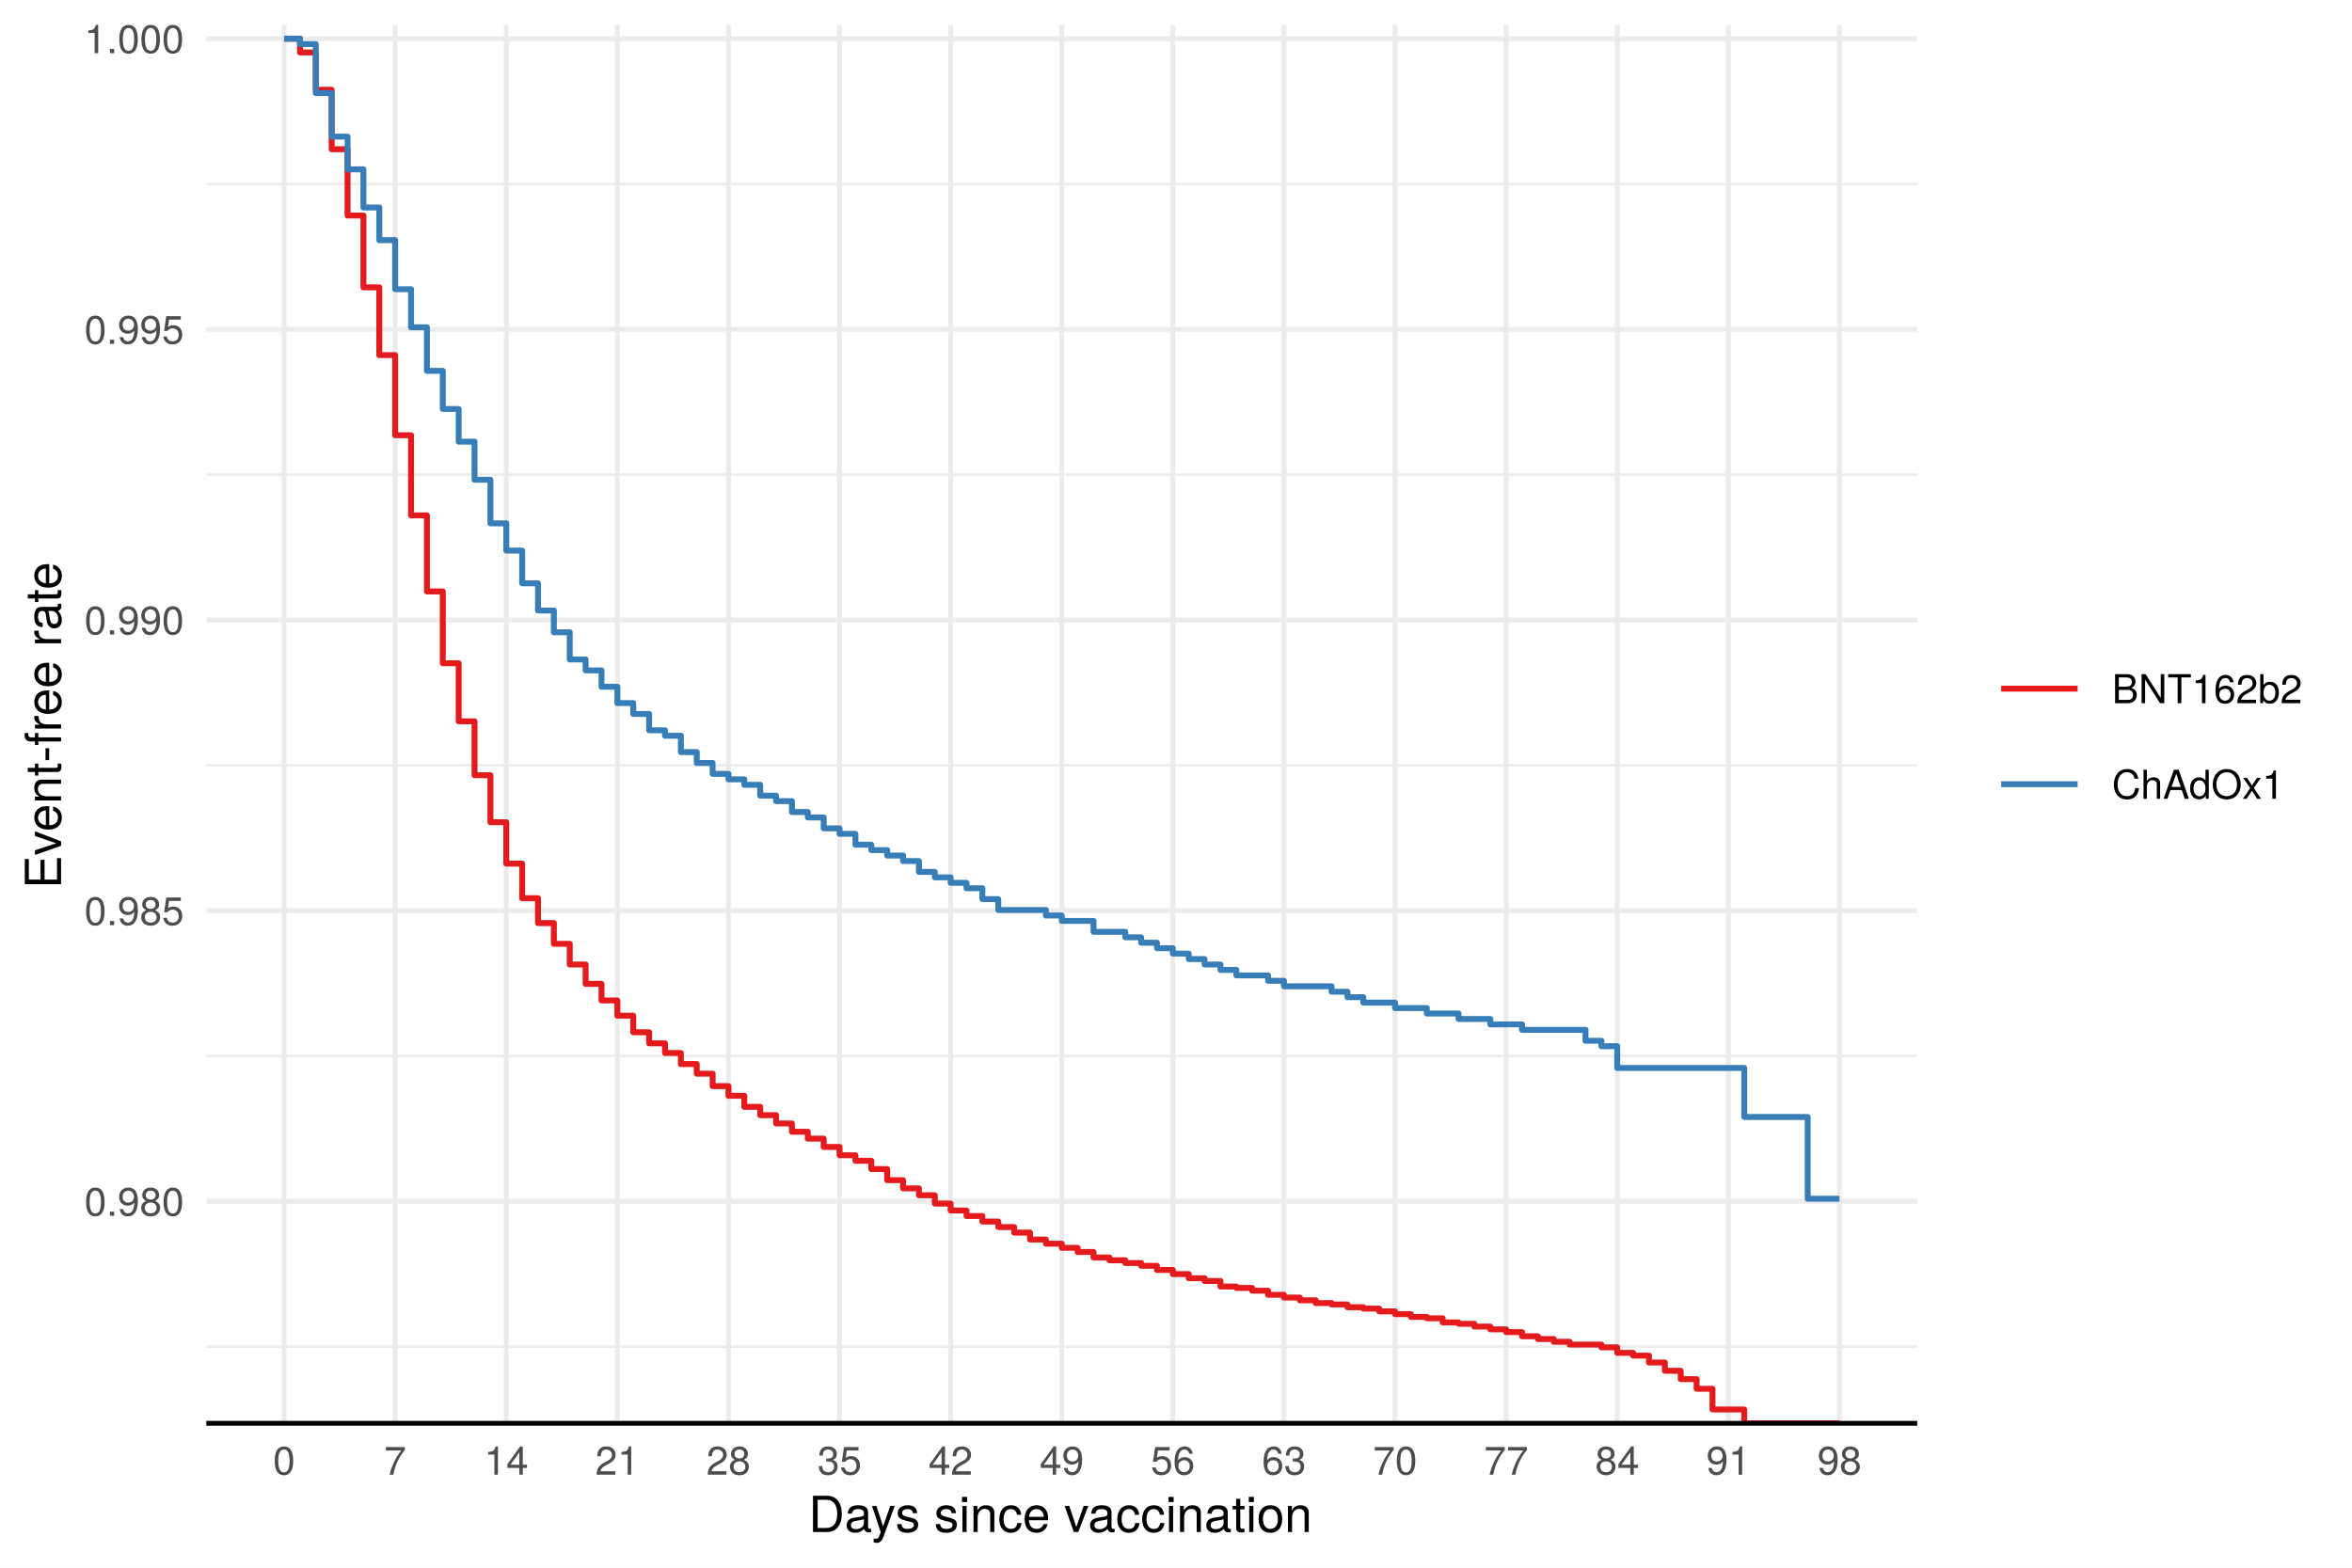
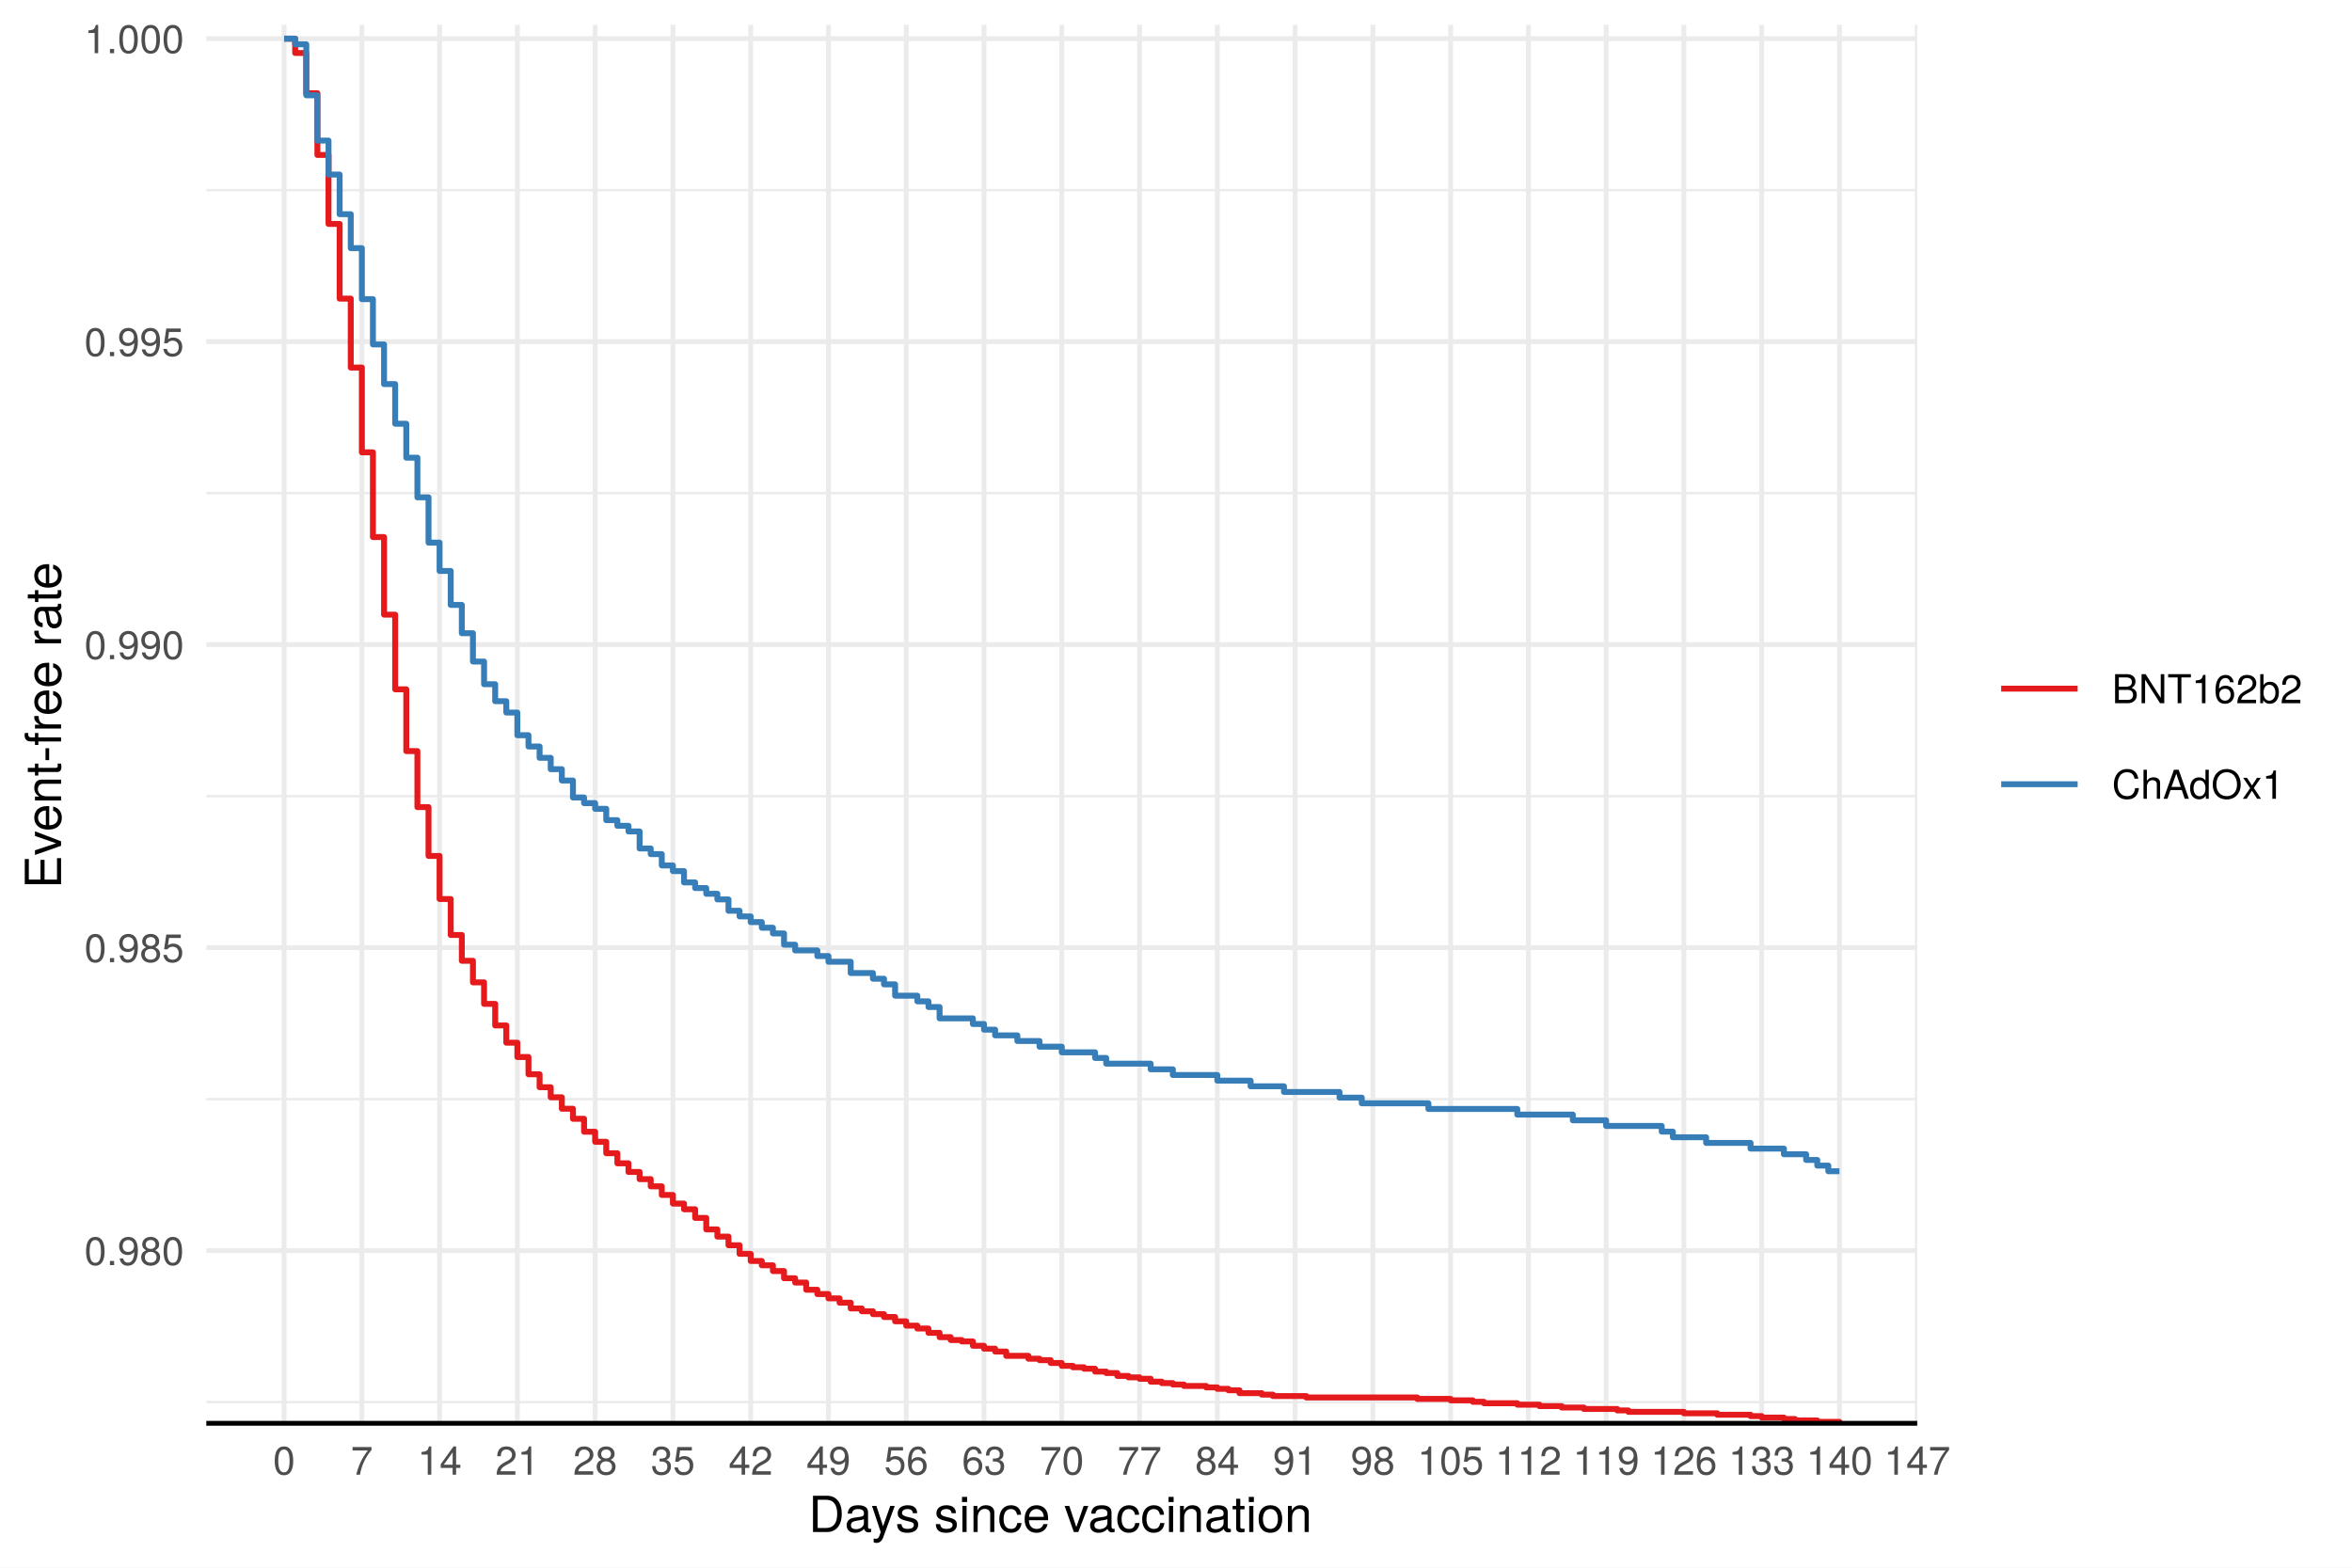
<svg xmlns="http://www.w3.org/2000/svg" viewBox="0 0 425.20 283.46">
  <defs>
    <style type="text/css">
    line, polyline, polygon, path, rect, circle {
      fill: none;
      stroke: #000000;
      stroke-linecap: round;
      stroke-linejoin: round;
      stroke-miterlimit: 10.00;
    }
  </style>
  </defs>
  <rect width="100%" height="100%" style="stroke: none; fill: #FFFFFF;" />
  <defs>
    <clipPath id="cpMzcuMzB8MzQ2LjYwfDI1Ny4zNnw0LjQ4">
      <rect x="37.30" y="4.48" width="309.30" height="252.88" />
    </clipPath>
  </defs>
-   <polyline points="37.30,243.50 346.60,243.50 " style="stroke-width: 0.44; stroke: #EBEBEB; stroke-linecap: butt;" clip-path="url(#cpMzcuMzB8MzQ2LjYwfDI1Ny4zNnw0LjQ4)" />
-   <polyline points="37.30,190.94 346.60,190.94 " style="stroke-width: 0.44; stroke: #EBEBEB; stroke-linecap: butt;" clip-path="url(#cpMzcuMzB8MzQ2LjYwfDI1Ny4zNnw0LjQ4)" />
-   <polyline points="37.30,138.38 346.60,138.38 " style="stroke-width: 0.44; stroke: #EBEBEB; stroke-linecap: butt;" clip-path="url(#cpMzcuMzB8MzQ2LjYwfDI1Ny4zNnw0LjQ4)" />
-   <polyline points="37.30,85.82 346.60,85.82 " style="stroke-width: 0.44; stroke: #EBEBEB; stroke-linecap: butt;" clip-path="url(#cpMzcuMzB8MzQ2LjYwfDI1Ny4zNnw0LjQ4)" />
-   <polyline points="37.30,33.27 346.60,33.27 " style="stroke-width: 0.44; stroke: #EBEBEB; stroke-linecap: butt;" clip-path="url(#cpMzcuMzB8MzQ2LjYwfDI1Ny4zNnw0LjQ4)" />
-   <polyline points="37.30,217.22 346.60,217.22 " style="stroke-width: 0.87; stroke: #EBEBEB; stroke-linecap: butt;" clip-path="url(#cpMzcuMzB8MzQ2LjYwfDI1Ny4zNnw0LjQ4)" />
-   <polyline points="37.30,164.66 346.60,164.66 " style="stroke-width: 0.87; stroke: #EBEBEB; stroke-linecap: butt;" clip-path="url(#cpMzcuMzB8MzQ2LjYwfDI1Ny4zNnw0LjQ4)" />
-   <polyline points="37.30,112.10 346.60,112.10 " style="stroke-width: 0.87; stroke: #EBEBEB; stroke-linecap: butt;" clip-path="url(#cpMzcuMzB8MzQ2LjYwfDI1Ny4zNnw0LjQ4)" />
-   <polyline points="37.30,59.54 346.60,59.54 " style="stroke-width: 0.87; stroke: #EBEBEB; stroke-linecap: butt;" clip-path="url(#cpMzcuMzB8MzQ2LjYwfDI1Ny4zNnw0LjQ4)" />
+   <polyline points="37.30,253.53 346.60,253.53 " style="stroke-width: 0.44; stroke: #EBEBEB; stroke-linecap: butt;" clip-path="url(#cpMzcuMzB8MzQ2LjYwfDI1Ny4zNnw0LjQ4)" />
+   <polyline points="37.30,198.75 346.60,198.75 " style="stroke-width: 0.44; stroke: #EBEBEB; stroke-linecap: butt;" clip-path="url(#cpMzcuMzB8MzQ2LjYwfDI1Ny4zNnw0LjQ4)" />
+   <polyline points="37.30,143.96 346.60,143.96 " style="stroke-width: 0.44; stroke: #EBEBEB; stroke-linecap: butt;" clip-path="url(#cpMzcuMzB8MzQ2LjYwfDI1Ny4zNnw0LjQ4)" />
+   <polyline points="37.30,89.17 346.60,89.17 " style="stroke-width: 0.44; stroke: #EBEBEB; stroke-linecap: butt;" clip-path="url(#cpMzcuMzB8MzQ2LjYwfDI1Ny4zNnw0LjQ4)" />
+   <polyline points="37.30,34.38 346.60,34.38 " style="stroke-width: 0.44; stroke: #EBEBEB; stroke-linecap: butt;" clip-path="url(#cpMzcuMzB8MzQ2LjYwfDI1Ny4zNnw0LjQ4)" />
+   <polyline points="37.30,226.14 346.60,226.14 " style="stroke-width: 0.87; stroke: #EBEBEB; stroke-linecap: butt;" clip-path="url(#cpMzcuMzB8MzQ2LjYwfDI1Ny4zNnw0LjQ4)" />
+   <polyline points="37.30,171.35 346.60,171.35 " style="stroke-width: 0.87; stroke: #EBEBEB; stroke-linecap: butt;" clip-path="url(#cpMzcuMzB8MzQ2LjYwfDI1Ny4zNnw0LjQ4)" />
+   <polyline points="37.30,116.56 346.60,116.56 " style="stroke-width: 0.87; stroke: #EBEBEB; stroke-linecap: butt;" clip-path="url(#cpMzcuMzB8MzQ2LjYwfDI1Ny4zNnw0LjQ4)" />
+   <polyline points="37.30,61.78 346.60,61.78 " style="stroke-width: 0.87; stroke: #EBEBEB; stroke-linecap: butt;" clip-path="url(#cpMzcuMzB8MzQ2LjYwfDI1Ny4zNnw0LjQ4)" />
  <polyline points="37.30,6.99 346.60,6.99 " style="stroke-width: 0.87; stroke: #EBEBEB; stroke-linecap: butt;" clip-path="url(#cpMzcuMzB8MzQ2LjYwfDI1Ny4zNnw0LjQ4)" />
  <polyline points="51.36,257.36 51.36,4.48 " style="stroke-width: 0.87; stroke: #EBEBEB; stroke-linecap: butt;" clip-path="url(#cpMzcuMzB8MzQ2LjYwfDI1Ny4zNnw0LjQ4)" />
-   <polyline points="71.44,257.36 71.44,4.48 " style="stroke-width: 0.87; stroke: #EBEBEB; stroke-linecap: butt;" clip-path="url(#cpMzcuMzB8MzQ2LjYwfDI1Ny4zNnw0LjQ4)" />
-   <polyline points="91.53,257.36 91.53,4.48 " style="stroke-width: 0.87; stroke: #EBEBEB; stroke-linecap: butt;" clip-path="url(#cpMzcuMzB8MzQ2LjYwfDI1Ny4zNnw0LjQ4)" />
-   <polyline points="111.61,257.36 111.61,4.48 " style="stroke-width: 0.87; stroke: #EBEBEB; stroke-linecap: butt;" clip-path="url(#cpMzcuMzB8MzQ2LjYwfDI1Ny4zNnw0LjQ4)" />
-   <polyline points="131.70,257.36 131.70,4.48 " style="stroke-width: 0.87; stroke: #EBEBEB; stroke-linecap: butt;" clip-path="url(#cpMzcuMzB8MzQ2LjYwfDI1Ny4zNnw0LjQ4)" />
-   <polyline points="151.78,257.36 151.78,4.48 " style="stroke-width: 0.87; stroke: #EBEBEB; stroke-linecap: butt;" clip-path="url(#cpMzcuMzB8MzQ2LjYwfDI1Ny4zNnw0LjQ4)" />
-   <polyline points="171.86,257.36 171.86,4.48 " style="stroke-width: 0.87; stroke: #EBEBEB; stroke-linecap: butt;" clip-path="url(#cpMzcuMzB8MzQ2LjYwfDI1Ny4zNnw0LjQ4)" />
+   <polyline points="65.42,257.36 65.42,4.48 " style="stroke-width: 0.87; stroke: #EBEBEB; stroke-linecap: butt;" clip-path="url(#cpMzcuMzB8MzQ2LjYwfDI1Ny4zNnw0LjQ4)" />
+   <polyline points="79.47,257.36 79.47,4.48 " style="stroke-width: 0.87; stroke: #EBEBEB; stroke-linecap: butt;" clip-path="url(#cpMzcuMzB8MzQ2LjYwfDI1Ny4zNnw0LjQ4)" />
+   <polyline points="93.53,257.36 93.53,4.48 " style="stroke-width: 0.87; stroke: #EBEBEB; stroke-linecap: butt;" clip-path="url(#cpMzcuMzB8MzQ2LjYwfDI1Ny4zNnw0LjQ4)" />
+   <polyline points="107.59,257.36 107.59,4.48 " style="stroke-width: 0.87; stroke: #EBEBEB; stroke-linecap: butt;" clip-path="url(#cpMzcuMzB8MzQ2LjYwfDI1Ny4zNnw0LjQ4)" />
+   <polyline points="121.65,257.36 121.65,4.48 " style="stroke-width: 0.87; stroke: #EBEBEB; stroke-linecap: butt;" clip-path="url(#cpMzcuMzB8MzQ2LjYwfDI1Ny4zNnw0LjQ4)" />
+   <polyline points="135.71,257.36 135.71,4.48 " style="stroke-width: 0.87; stroke: #EBEBEB; stroke-linecap: butt;" clip-path="url(#cpMzcuMzB8MzQ2LjYwfDI1Ny4zNnw0LjQ4)" />
+   <polyline points="149.77,257.36 149.77,4.48 " style="stroke-width: 0.87; stroke: #EBEBEB; stroke-linecap: butt;" clip-path="url(#cpMzcuMzB8MzQ2LjYwfDI1Ny4zNnw0LjQ4)" />
+   <polyline points="163.83,257.36 163.83,4.48 " style="stroke-width: 0.87; stroke: #EBEBEB; stroke-linecap: butt;" clip-path="url(#cpMzcuMzB8MzQ2LjYwfDI1Ny4zNnw0LjQ4)" />
+   <polyline points="177.89,257.36 177.89,4.48 " style="stroke-width: 0.87; stroke: #EBEBEB; stroke-linecap: butt;" clip-path="url(#cpMzcuMzB8MzQ2LjYwfDI1Ny4zNnw0LjQ4)" />
  <polyline points="191.95,257.36 191.95,4.48 " style="stroke-width: 0.87; stroke: #EBEBEB; stroke-linecap: butt;" clip-path="url(#cpMzcuMzB8MzQ2LjYwfDI1Ny4zNnw0LjQ4)" />
-   <polyline points="212.03,257.36 212.03,4.48 " style="stroke-width: 0.87; stroke: #EBEBEB; stroke-linecap: butt;" clip-path="url(#cpMzcuMzB8MzQ2LjYwfDI1Ny4zNnw0LjQ4)" />
-   <polyline points="232.12,257.36 232.12,4.48 " style="stroke-width: 0.87; stroke: #EBEBEB; stroke-linecap: butt;" clip-path="url(#cpMzcuMzB8MzQ2LjYwfDI1Ny4zNnw0LjQ4)" />
-   <polyline points="252.20,257.36 252.20,4.48 " style="stroke-width: 0.87; stroke: #EBEBEB; stroke-linecap: butt;" clip-path="url(#cpMzcuMzB8MzQ2LjYwfDI1Ny4zNnw0LjQ4)" />
-   <polyline points="272.29,257.36 272.29,4.48 " style="stroke-width: 0.87; stroke: #EBEBEB; stroke-linecap: butt;" clip-path="url(#cpMzcuMzB8MzQ2LjYwfDI1Ny4zNnw0LjQ4)" />
-   <polyline points="292.37,257.36 292.37,4.48 " style="stroke-width: 0.87; stroke: #EBEBEB; stroke-linecap: butt;" clip-path="url(#cpMzcuMzB8MzQ2LjYwfDI1Ny4zNnw0LjQ4)" />
-   <polyline points="312.46,257.36 312.46,4.48 " style="stroke-width: 0.87; stroke: #EBEBEB; stroke-linecap: butt;" clip-path="url(#cpMzcuMzB8MzQ2LjYwfDI1Ny4zNnw0LjQ4)" />
+   <polyline points="206.01,257.36 206.01,4.48 " style="stroke-width: 0.87; stroke: #EBEBEB; stroke-linecap: butt;" clip-path="url(#cpMzcuMzB8MzQ2LjYwfDI1Ny4zNnw0LjQ4)" />
+   <polyline points="220.07,257.36 220.07,4.48 " style="stroke-width: 0.87; stroke: #EBEBEB; stroke-linecap: butt;" clip-path="url(#cpMzcuMzB8MzQ2LjYwfDI1Ny4zNnw0LjQ4)" />
+   <polyline points="234.13,257.36 234.13,4.48 " style="stroke-width: 0.87; stroke: #EBEBEB; stroke-linecap: butt;" clip-path="url(#cpMzcuMzB8MzQ2LjYwfDI1Ny4zNnw0LjQ4)" />
+   <polyline points="248.19,257.36 248.19,4.48 " style="stroke-width: 0.87; stroke: #EBEBEB; stroke-linecap: butt;" clip-path="url(#cpMzcuMzB8MzQ2LjYwfDI1Ny4zNnw0LjQ4)" />
+   <polyline points="262.25,257.36 262.25,4.48 " style="stroke-width: 0.87; stroke: #EBEBEB; stroke-linecap: butt;" clip-path="url(#cpMzcuMzB8MzQ2LjYwfDI1Ny4zNnw0LjQ4)" />
+   <polyline points="276.31,257.36 276.31,4.48 " style="stroke-width: 0.87; stroke: #EBEBEB; stroke-linecap: butt;" clip-path="url(#cpMzcuMzB8MzQ2LjYwfDI1Ny4zNnw0LjQ4)" />
+   <polyline points="290.36,257.36 290.36,4.48 " style="stroke-width: 0.87; stroke: #EBEBEB; stroke-linecap: butt;" clip-path="url(#cpMzcuMzB8MzQ2LjYwfDI1Ny4zNnw0LjQ4)" />
+   <polyline points="304.42,257.36 304.42,4.48 " style="stroke-width: 0.87; stroke: #EBEBEB; stroke-linecap: butt;" clip-path="url(#cpMzcuMzB8MzQ2LjYwfDI1Ny4zNnw0LjQ4)" />
+   <polyline points="318.48,257.36 318.48,4.48 " style="stroke-width: 0.87; stroke: #EBEBEB; stroke-linecap: butt;" clip-path="url(#cpMzcuMzB8MzQ2LjYwfDI1Ny4zNnw0LjQ4)" />
  <polyline points="332.54,257.36 332.54,4.48 " style="stroke-width: 0.87; stroke: #EBEBEB; stroke-linecap: butt;" clip-path="url(#cpMzcuMzB8MzQ2LjYwfDI1Ny4zNnw0LjQ4)" />
-   <polyline points="51.36,6.99 54.23,6.99 54.23,9.49 57.09,9.49 57.09,16.23 59.96,16.23 59.96,26.98 62.83,26.98 62.83,38.97 65.70,38.97 65.70,51.96 68.57,51.96 68.57,64.21 71.44,64.21 71.44,78.70 74.31,78.70 74.31,93.19 77.18,93.19 77.18,106.94 80.05,106.94 80.05,119.93 82.92,119.93 82.92,130.43 85.79,130.43 85.79,140.17 88.66,140.17 88.66,148.67 91.53,148.67 91.53,156.16 94.40,156.16 94.40,162.41 97.26,162.41 97.26,166.91 100.13,166.91 100.13,170.66 103.00,170.66 103.00,174.40 105.87,174.40 105.87,177.90 108.74,177.90 108.74,180.90 111.61,180.90 111.61,183.65 114.48,183.65 114.48,186.65 117.35,186.65 117.35,188.65 120.22,188.65 120.22,190.40 123.09,190.40 123.09,192.40 125.96,192.40 125.96,194.14 128.83,194.14 128.83,196.39 131.70,196.39 131.70,198.14 134.56,198.14 134.56,200.14 137.43,200.14 137.43,201.64 140.30,201.64 140.30,203.14 143.17,203.14 143.17,204.64 146.04,204.64 146.04,205.89 148.91,205.89 148.91,207.39 151.78,207.39 151.78,208.89 154.65,208.89 154.65,209.89 157.52,209.89 157.52,211.39 160.39,211.39 160.39,213.39 163.26,213.39 163.26,214.88 166.13,214.88 166.13,216.13 169.00,216.13 169.00,217.63 171.86,217.63 171.86,218.88 174.73,218.88 174.73,219.88 177.60,219.88 177.60,220.88 180.47,220.88 180.47,221.88 183.34,221.88 183.34,222.88 186.21,222.88 186.21,224.13 189.08,224.13 189.08,224.88 191.95,224.88 191.95,225.63 194.82,225.63 194.82,226.38 197.69,226.38 197.69,227.38 200.56,227.38 200.56,227.88 203.43,227.88 203.43,228.38 206.30,228.38 206.30,228.88 209.16,228.88 209.16,229.63 212.03,229.63 212.03,230.38 214.90,230.38 214.90,231.13 217.77,231.13 217.77,231.63 220.64,231.63 220.64,232.63 223.51,232.63 223.51,232.88 226.38,232.88 226.38,233.38 229.25,233.38 229.25,234.12 232.12,234.12 232.12,234.62 234.99,234.62 234.99,235.12 237.86,235.12 237.86,235.62 240.73,235.62 240.73,235.87 243.60,235.87 243.60,236.37 246.47,236.37 246.47,236.62 249.33,236.62 249.33,237.12 252.20,237.12 252.20,237.62 255.07,237.62 255.07,238.12 257.94,238.12 257.94,238.37 260.81,238.37 260.81,239.12 263.68,239.12 263.68,239.37 266.55,239.37 266.55,239.87 269.42,239.87 269.42,240.37 272.29,240.37 272.29,240.87 275.16,240.87 275.16,241.62 278.03,241.62 278.03,242.12 280.90,242.12 280.90,242.62 283.77,242.62 283.77,243.12 286.63,243.12 286.63,243.12 289.50,243.12 289.50,243.62 292.37,243.62 292.37,244.62 295.24,244.62 295.24,245.12 298.11,245.12 298.11,246.37 300.98,246.37 300.98,247.87 303.85,247.87 303.85,249.37 306.72,249.37 306.72,251.12 309.59,251.12 309.59,254.86 312.46,254.86 312.46,254.86 315.33,254.86 315.33,257.36 318.20,257.36 318.20,257.36 321.07,257.36 321.07,257.36 323.93,257.36 323.93,257.36 326.80,257.36 326.80,257.36 329.67,257.36 329.67,257.36 332.54,257.36 332.54,257.36 " style="stroke-width: 1.07; stroke: #E41A1C; stroke-linecap: butt;" clip-path="url(#cpMzcuMzB8MzQ2LjYwfDI1Ny4zNnw0LjQ4)" />
-   <polyline points="51.36,6.99 54.23,6.99 54.23,7.97 57.09,7.97 57.09,16.83 59.96,16.83 59.96,24.71 62.83,24.71 62.83,30.62 65.70,30.62 65.70,37.52 68.57,37.52 68.57,43.42 71.44,43.42 71.44,52.29 74.31,52.29 74.31,59.18 77.18,59.18 77.18,67.06 80.05,67.06 80.05,73.95 82.92,73.95 82.92,79.86 85.79,79.86 85.79,86.75 88.66,86.75 88.66,94.63 91.53,94.63 91.53,99.56 94.40,99.56 94.40,105.47 97.26,105.47 97.26,110.39 100.13,110.39 100.13,114.33 103.00,114.33 103.00,119.25 105.87,119.25 105.87,121.22 108.74,121.22 108.74,124.18 111.61,124.18 111.61,127.13 114.48,127.13 114.48,129.10 117.35,129.10 117.35,132.05 120.22,132.05 120.22,133.04 123.09,133.04 123.09,135.99 125.96,135.99 125.96,137.96 128.83,137.96 128.83,139.93 131.70,139.93 131.70,140.92 134.56,140.92 134.56,141.90 137.43,141.90 137.43,143.87 140.30,143.87 140.30,144.86 143.17,144.86 143.17,146.83 146.04,146.83 146.04,147.81 148.91,147.81 148.91,149.78 151.78,149.78 151.78,150.77 154.65,150.77 154.65,152.73 157.52,152.73 157.52,153.72 160.39,153.72 160.39,154.70 163.26,154.70 163.26,155.69 166.13,155.69 166.13,157.66 169.00,157.66 169.00,158.64 171.86,158.64 171.86,159.63 174.73,159.63 174.73,160.61 177.60,160.61 177.60,162.58 180.47,162.58 180.47,164.55 183.34,164.55 183.34,164.55 186.21,164.55 186.21,164.55 189.08,164.55 189.08,165.54 191.95,165.54 191.95,166.52 194.82,166.52 194.82,166.52 197.69,166.52 197.69,168.49 200.56,168.49 200.56,168.49 203.43,168.49 203.43,169.48 206.30,169.48 206.30,170.46 209.16,170.46 209.16,171.45 212.03,171.45 212.03,172.43 214.90,172.43 214.90,173.42 217.77,173.42 217.77,174.40 220.64,174.40 220.64,175.38 223.51,175.38 223.51,176.37 226.38,176.37 226.38,176.37 229.25,176.37 229.25,177.35 232.12,177.35 232.12,178.34 234.99,178.34 234.99,178.34 237.86,178.34 237.86,178.34 240.73,178.34 240.73,179.32 243.60,179.32 243.60,180.31 246.47,180.31 246.47,181.29 249.33,181.29 249.33,181.29 252.20,181.29 252.20,182.28 255.07,182.28 255.07,182.28 257.94,182.28 257.94,183.26 260.81,183.26 260.81,183.26 263.68,183.26 263.68,184.25 266.55,184.25 266.55,184.25 269.42,184.25 269.42,185.23 272.29,185.23 272.29,185.23 275.16,185.23 275.16,186.22 278.03,186.22 278.03,186.22 280.90,186.22 280.90,186.22 283.77,186.22 283.77,186.22 286.63,186.22 286.63,188.19 289.50,188.19 289.50,189.17 292.37,189.17 292.37,193.11 295.24,193.11 295.24,193.11 298.11,193.11 298.11,193.11 300.98,193.11 300.98,193.11 303.85,193.11 303.85,193.11 306.72,193.11 306.72,193.11 309.59,193.11 309.59,193.11 312.46,193.11 312.46,193.11 315.33,193.11 315.33,201.97 318.20,201.97 318.20,201.97 321.07,201.97 321.07,201.97 323.93,201.97 323.93,201.97 326.80,201.97 326.80,216.75 329.67,216.75 329.67,216.75 332.54,216.75 332.54,216.75 " style="stroke-width: 1.07; stroke: #377EB8; stroke-linecap: butt;" clip-path="url(#cpMzcuMzB8MzQ2LjYwfDI1Ny4zNnw0LjQ4)" />
+   <polyline points="346.60,257.36 346.60,4.48 " style="stroke-width: 0.87; stroke: #EBEBEB; stroke-linecap: butt;" clip-path="url(#cpMzcuMzB8MzQ2LjYwfDI1Ny4zNnw0LjQ4)" />
+   <polyline points="51.36,6.99 53.36,6.99 53.36,9.58 55.37,9.58 55.37,16.86 57.38,16.86 57.38,28.02 59.39,28.02 59.39,40.49 61.40,40.49 61.40,54.00 63.41,54.00 63.41,66.46 65.42,66.46 65.42,81.79 67.42,81.79 67.42,97.11 69.43,97.11 69.43,111.14 71.44,111.14 71.44,124.64 73.45,124.64 73.45,135.81 75.46,135.81 75.46,145.94 77.47,145.94 77.47,154.77 79.47,154.77 79.47,162.56 81.48,162.56 81.48,169.06 83.49,169.06 83.49,173.73 85.50,173.73 85.50,177.63 87.51,177.63 87.51,181.52 89.52,181.52 89.52,185.42 91.53,185.42 91.53,188.54 93.53,188.54 93.53,191.13 95.54,191.13 95.54,194.25 97.55,194.25 97.55,196.59 99.56,196.59 99.56,198.41 101.57,198.41 101.57,200.48 103.58,200.48 103.58,202.30 105.59,202.30 105.59,204.64 107.59,204.64 107.59,206.46 109.60,206.46 109.60,208.53 111.61,208.53 111.61,210.35 113.62,210.35 113.62,211.91 115.63,211.91 115.63,213.21 117.64,213.21 117.64,214.51 119.64,214.51 119.64,216.07 121.65,216.07 121.65,217.63 123.66,217.63 123.66,218.66 125.67,218.66 125.67,220.22 127.68,220.22 127.68,222.30 129.69,222.30 129.69,223.60 131.70,223.60 131.70,225.16 133.70,225.16 133.70,226.72 135.71,226.72 135.71,228.01 137.72,228.01 137.72,228.79 139.73,228.79 139.73,229.83 141.74,229.83 141.74,231.13 143.75,231.13 143.75,231.91 145.75,231.91 145.75,233.21 147.76,233.21 147.76,233.99 149.77,233.99 149.77,234.77 151.78,234.77 151.78,235.55 153.79,235.55 153.79,236.59 155.80,236.59 155.80,237.10 157.81,237.10 157.81,237.62 159.81,237.62 159.81,238.14 161.82,238.14 161.82,238.92 163.83,238.92 163.83,239.70 165.84,239.70 165.84,240.22 167.85,240.22 167.85,241.00 169.86,241.00 169.86,241.78 171.86,241.78 171.86,242.30 173.87,242.30 173.87,242.56 175.88,242.56 175.88,243.34 177.89,243.34 177.89,243.86 179.90,243.86 179.90,244.38 181.91,244.38 181.91,245.16 183.92,245.16 183.92,245.16 185.92,245.16 185.92,245.68 187.93,245.68 187.93,245.94 189.94,245.94 189.94,246.45 191.95,246.45 191.95,246.97 193.96,246.97 193.96,247.23 195.97,247.23 195.97,247.49 197.97,247.49 197.97,248.01 199.98,248.01 199.98,248.27 201.99,248.27 201.99,248.79 204.00,248.79 204.00,249.05 206.01,249.05 206.01,249.31 208.02,249.31 208.02,249.83 210.03,249.83 210.03,250.09 212.03,250.09 212.03,250.35 214.04,250.35 214.04,250.61 216.05,250.61 216.05,250.61 218.06,250.61 218.06,250.87 220.07,250.87 220.07,251.13 222.08,251.13 222.08,251.39 224.08,251.39 224.08,251.91 226.09,251.91 226.09,251.91 228.10,251.91 228.10,252.17 230.11,252.17 230.11,252.43 232.12,252.43 232.12,252.43 234.13,252.43 234.13,252.43 236.14,252.43 236.14,252.69 238.14,252.69 238.14,252.69 240.15,252.69 240.15,252.69 242.16,252.69 242.16,252.69 244.17,252.69 244.17,252.69 246.18,252.69 246.18,252.69 248.19,252.69 248.19,252.69 250.20,252.69 250.20,252.69 252.20,252.69 252.20,252.69 254.21,252.69 254.21,252.69 256.22,252.69 256.22,252.95 258.23,252.95 258.23,252.95 260.24,252.95 260.24,252.95 262.25,252.95 262.25,253.21 264.25,253.21 264.25,253.21 266.26,253.21 266.26,253.47 268.27,253.47 268.27,253.73 270.28,253.73 270.28,253.73 272.29,253.73 272.29,253.73 274.30,253.73 274.30,253.99 276.31,253.99 276.31,253.99 278.31,253.99 278.31,254.25 280.32,254.25 280.32,254.25 282.33,254.25 282.33,254.51 284.34,254.51 284.34,254.51 286.35,254.51 286.35,254.77 288.36,254.77 288.36,254.77 290.36,254.77 290.36,254.77 292.37,254.77 292.37,255.03 294.38,255.03 294.38,255.29 296.39,255.29 296.39,255.29 298.40,255.29 298.40,255.29 300.41,255.29 300.41,255.29 302.42,255.29 302.42,255.29 304.42,255.29 304.42,255.55 306.43,255.55 306.43,255.55 308.44,255.55 308.44,255.55 310.45,255.55 310.45,255.81 312.46,255.81 312.46,255.81 314.47,255.81 314.47,255.81 316.47,255.81 316.47,256.06 318.48,256.06 318.48,256.32 320.49,256.32 320.49,256.32 322.50,256.32 322.50,256.58 324.51,256.58 324.51,256.84 326.52,256.84 326.52,256.84 328.53,256.84 328.53,257.10 330.53,257.10 330.53,257.10 332.54,257.10 332.54,257.36 " style="stroke-width: 1.07; stroke: #E41A1C; stroke-linecap: butt;" clip-path="url(#cpMzcuMzB8MzQ2LjYwfDI1Ny4zNnw0LjQ4)" />
+   <polyline points="51.36,6.99 53.36,6.99 53.36,8.01 55.37,8.01 55.37,17.23 57.38,17.23 57.38,25.42 59.39,25.42 59.39,31.56 61.40,31.56 61.40,38.73 63.41,38.73 63.41,44.87 65.42,44.87 65.42,54.09 67.42,54.09 67.42,62.28 69.43,62.28 69.43,69.45 71.44,69.45 71.44,76.62 73.45,76.62 73.45,82.76 75.46,82.76 75.46,89.93 77.47,89.93 77.47,98.12 79.47,98.12 79.47,103.24 81.48,103.24 81.48,109.38 83.49,109.38 83.49,114.50 85.50,114.50 85.50,119.62 87.51,119.62 87.51,123.72 89.52,123.72 89.52,126.79 91.53,126.79 91.53,128.84 93.53,128.84 93.53,132.94 95.54,132.94 95.54,134.98 97.55,134.98 97.55,137.03 99.56,137.03 99.56,139.08 101.57,139.08 101.57,141.13 103.58,141.13 103.58,144.20 105.59,144.20 105.59,145.22 107.59,145.22 107.59,146.25 109.60,146.25 109.60,148.30 111.61,148.30 111.61,149.32 113.62,149.32 113.62,150.34 115.63,150.34 115.63,153.42 117.64,153.42 117.64,154.44 119.64,154.44 119.64,156.49 121.65,156.49 121.65,157.51 123.66,157.51 123.66,159.56 125.67,159.56 125.67,160.58 127.68,160.58 127.68,161.61 129.69,161.61 129.69,162.63 131.70,162.63 131.70,164.68 133.70,164.68 133.70,165.70 135.71,165.70 135.71,166.73 137.72,166.73 137.72,167.75 139.73,167.75 139.73,168.78 141.74,168.78 141.74,170.82 143.75,170.82 143.75,171.85 145.75,171.85 145.75,171.85 147.76,171.85 147.76,172.87 149.77,172.87 149.77,173.90 151.78,173.90 151.78,173.90 153.79,173.90 153.79,175.94 155.80,175.94 155.80,175.94 157.81,175.94 157.81,176.97 159.81,176.97 159.81,177.99 161.82,177.99 161.82,180.04 163.83,180.04 163.83,180.04 165.84,180.04 165.84,181.06 167.85,181.06 167.85,182.09 169.86,182.09 169.86,184.14 171.86,184.14 171.86,184.14 173.87,184.14 173.87,184.14 175.88,184.14 175.88,185.16 177.89,185.16 177.89,186.18 179.90,186.18 179.90,187.21 181.91,187.21 181.91,187.21 183.92,187.21 183.92,188.23 185.92,188.23 185.92,188.23 187.93,188.23 187.93,189.26 189.94,189.26 189.94,189.26 191.95,189.26 191.95,190.28 193.96,190.28 193.96,190.28 195.97,190.28 195.97,190.28 197.97,190.28 197.97,191.30 199.98,191.30 199.98,192.33 201.99,192.33 201.99,192.33 204.00,192.33 204.00,192.33 206.01,192.33 206.01,192.33 208.02,192.33 208.02,193.35 210.03,193.35 210.03,193.35 212.03,193.35 212.03,194.38 214.04,194.38 214.04,194.38 216.05,194.38 216.05,194.38 218.06,194.38 218.06,194.38 220.07,194.38 220.07,195.40 222.08,195.40 222.08,195.40 224.08,195.40 224.08,195.40 226.09,195.40 226.09,196.42 228.10,196.42 228.10,196.42 230.11,196.42 230.11,196.42 232.12,196.42 232.12,197.45 234.13,197.45 234.13,197.45 236.14,197.45 236.14,197.45 238.14,197.45 238.14,197.45 240.15,197.45 240.15,197.45 242.16,197.45 242.16,198.47 244.17,198.47 244.17,198.47 246.18,198.47 246.18,199.50 248.19,199.50 248.19,199.50 250.20,199.50 250.20,199.50 252.20,199.50 252.20,199.50 254.21,199.50 254.21,199.50 256.22,199.50 256.22,199.50 258.23,199.50 258.23,200.52 260.24,200.52 260.24,200.52 262.25,200.52 262.25,200.52 264.25,200.52 264.25,200.52 266.26,200.52 266.26,200.52 268.27,200.52 268.27,200.52 270.28,200.52 270.28,200.52 272.29,200.52 272.29,200.52 274.30,200.52 274.30,201.54 276.31,201.54 276.31,201.54 278.31,201.54 278.31,201.54 280.32,201.54 280.32,201.54 282.33,201.54 282.33,201.54 284.34,201.54 284.34,202.57 286.35,202.57 286.35,202.57 288.36,202.57 288.36,202.57 290.36,202.57 290.36,203.59 292.37,203.59 292.37,203.59 294.38,203.59 294.38,203.59 296.39,203.59 296.39,203.59 298.40,203.59 298.40,203.59 300.41,203.59 300.41,204.62 302.42,204.62 302.42,205.64 304.42,205.64 304.42,205.64 306.43,205.64 306.43,205.64 308.44,205.64 308.44,206.66 310.45,206.66 310.45,206.66 312.46,206.66 312.46,206.66 314.47,206.66 314.47,206.66 316.47,206.66 316.47,207.69 318.48,207.69 318.48,207.69 320.49,207.69 320.49,207.69 322.50,207.69 322.50,208.71 324.51,208.71 324.51,208.71 326.52,208.71 326.52,209.74 328.53,209.74 328.53,210.76 330.53,210.76 330.53,211.78 332.54,211.78 332.54,211.78 " style="stroke-width: 1.07; stroke: #377EB8; stroke-linecap: butt;" clip-path="url(#cpMzcuMzB8MzQ2LjYwfDI1Ny4zNnw0LjQ4)" />
  <defs>
    <clipPath id="cpMC4wMHw0MjUuMjB8MjgzLjQ2fDAuMDA=">
      <rect x="0.00" y="0.00" width="425.20" height="283.46" />
    </clipPath>
  </defs>
  <g clip-path="url(#cpMC4wMHw0MjUuMjB8MjgzLjQ2fDAuMDA=)">
-     <text x="15.25" y="219.84" style="font-size: 7.20px; fill: #4D4D4D; font-family: TeX Gyre Heros;" textLength="18.01px" lengthAdjust="spacingAndGlyphs">0.980</text>
+     <text x="15.25" y="228.76" style="font-size: 7.20px; fill: #4D4D4D; font-family: TeX Gyre Heros;" textLength="18.01px" lengthAdjust="spacingAndGlyphs">0.980</text>
  </g>
  <g clip-path="url(#cpMC4wMHw0MjUuMjB8MjgzLjQ2fDAuMDA=)">
-     <text x="15.25" y="167.28" style="font-size: 7.20px; fill: #4D4D4D; font-family: TeX Gyre Heros;" textLength="18.01px" lengthAdjust="spacingAndGlyphs">0.985</text>
+     <text x="15.25" y="173.98" style="font-size: 7.20px; fill: #4D4D4D; font-family: TeX Gyre Heros;" textLength="18.01px" lengthAdjust="spacingAndGlyphs">0.985</text>
  </g>
  <g clip-path="url(#cpMC4wMHw0MjUuMjB8MjgzLjQ2fDAuMDA=)">
-     <text x="15.25" y="114.73" style="font-size: 7.20px; fill: #4D4D4D; font-family: TeX Gyre Heros;" textLength="18.01px" lengthAdjust="spacingAndGlyphs">0.990</text>
+     <text x="15.25" y="119.19" style="font-size: 7.20px; fill: #4D4D4D; font-family: TeX Gyre Heros;" textLength="18.01px" lengthAdjust="spacingAndGlyphs">0.990</text>
  </g>
  <g clip-path="url(#cpMC4wMHw0MjUuMjB8MjgzLjQ2fDAuMDA=)">
-     <text x="15.25" y="62.17" style="font-size: 7.20px; fill: #4D4D4D; font-family: TeX Gyre Heros;" textLength="18.01px" lengthAdjust="spacingAndGlyphs">0.995</text>
+     <text x="15.25" y="64.40" style="font-size: 7.20px; fill: #4D4D4D; font-family: TeX Gyre Heros;" textLength="18.01px" lengthAdjust="spacingAndGlyphs">0.995</text>
  </g>
  <g clip-path="url(#cpMC4wMHw0MjUuMjB8MjgzLjQ2fDAuMDA=)">
    <text x="15.25" y="9.61" style="font-size: 7.20px; fill: #4D4D4D; font-family: TeX Gyre Heros;" textLength="18.01px" lengthAdjust="spacingAndGlyphs">1.000</text>
  </g>
  <polyline points="37.30,257.36 346.60,257.36 " style="stroke-width: 0.87; stroke-linecap: butt;" clip-path="url(#cpMC4wMHw0MjUuMjB8MjgzLjQ2fDAuMDA=)" />
  <g clip-path="url(#cpMC4wMHw0MjUuMjB8MjgzLjQ2fDAuMDA=)">
    <text x="49.35" y="266.65" style="font-size: 7.20px; fill: #4D4D4D; font-family: TeX Gyre Heros;" textLength="4.00px" lengthAdjust="spacingAndGlyphs">0</text>
  </g>
  <g clip-path="url(#cpMC4wMHw0MjUuMjB8MjgzLjQ2fDAuMDA=)">
-     <text x="69.44" y="266.65" style="font-size: 7.20px; fill: #4D4D4D; font-family: TeX Gyre Heros;" textLength="4.00px" lengthAdjust="spacingAndGlyphs">7</text>
+     <text x="63.41" y="266.65" style="font-size: 7.20px; fill: #4D4D4D; font-family: TeX Gyre Heros;" textLength="4.00px" lengthAdjust="spacingAndGlyphs">7</text>
  </g>
  <g clip-path="url(#cpMC4wMHw0MjUuMjB8MjgzLjQ2fDAuMDA=)">
-     <text x="87.52" y="266.65" style="font-size: 7.20px; fill: #4D4D4D; font-family: TeX Gyre Heros;" textLength="8.01px" lengthAdjust="spacingAndGlyphs">14</text>
+     <text x="75.47" y="266.65" style="font-size: 7.20px; fill: #4D4D4D; font-family: TeX Gyre Heros;" textLength="8.01px" lengthAdjust="spacingAndGlyphs">14</text>
  </g>
  <g clip-path="url(#cpMC4wMHw0MjUuMjB8MjgzLjQ2fDAuMDA=)">
-     <text x="107.61" y="266.65" style="font-size: 7.20px; fill: #4D4D4D; font-family: TeX Gyre Heros;" textLength="8.01px" lengthAdjust="spacingAndGlyphs">21</text>
+     <text x="89.53" y="266.65" style="font-size: 7.20px; fill: #4D4D4D; font-family: TeX Gyre Heros;" textLength="8.01px" lengthAdjust="spacingAndGlyphs">21</text>
  </g>
  <g clip-path="url(#cpMC4wMHw0MjUuMjB8MjgzLjQ2fDAuMDA=)">
-     <text x="127.69" y="266.65" style="font-size: 7.20px; fill: #4D4D4D; font-family: TeX Gyre Heros;" textLength="8.01px" lengthAdjust="spacingAndGlyphs">28</text>
+     <text x="103.59" y="266.65" style="font-size: 7.20px; fill: #4D4D4D; font-family: TeX Gyre Heros;" textLength="8.01px" lengthAdjust="spacingAndGlyphs">28</text>
  </g>
  <g clip-path="url(#cpMC4wMHw0MjUuMjB8MjgzLjQ2fDAuMDA=)">
-     <text x="147.78" y="266.65" style="font-size: 7.20px; fill: #4D4D4D; font-family: TeX Gyre Heros;" textLength="8.01px" lengthAdjust="spacingAndGlyphs">35</text>
+     <text x="117.65" y="266.65" style="font-size: 7.20px; fill: #4D4D4D; font-family: TeX Gyre Heros;" textLength="8.01px" lengthAdjust="spacingAndGlyphs">35</text>
  </g>
  <g clip-path="url(#cpMC4wMHw0MjUuMjB8MjgzLjQ2fDAuMDA=)">
-     <text x="167.86" y="266.65" style="font-size: 7.20px; fill: #4D4D4D; font-family: TeX Gyre Heros;" textLength="8.01px" lengthAdjust="spacingAndGlyphs">42</text>
+     <text x="131.71" y="266.65" style="font-size: 7.20px; fill: #4D4D4D; font-family: TeX Gyre Heros;" textLength="8.01px" lengthAdjust="spacingAndGlyphs">42</text>
  </g>
  <g clip-path="url(#cpMC4wMHw0MjUuMjB8MjgzLjQ2fDAuMDA=)">
-     <text x="187.95" y="266.65" style="font-size: 7.20px; fill: #4D4D4D; font-family: TeX Gyre Heros;" textLength="8.01px" lengthAdjust="spacingAndGlyphs">49</text>
+     <text x="145.77" y="266.65" style="font-size: 7.20px; fill: #4D4D4D; font-family: TeX Gyre Heros;" textLength="8.01px" lengthAdjust="spacingAndGlyphs">49</text>
  </g>
  <g clip-path="url(#cpMC4wMHw0MjUuMjB8MjgzLjQ2fDAuMDA=)">
-     <text x="208.03" y="266.65" style="font-size: 7.20px; fill: #4D4D4D; font-family: TeX Gyre Heros;" textLength="8.01px" lengthAdjust="spacingAndGlyphs">56</text>
+     <text x="159.83" y="266.65" style="font-size: 7.20px; fill: #4D4D4D; font-family: TeX Gyre Heros;" textLength="8.01px" lengthAdjust="spacingAndGlyphs">56</text>
  </g>
  <g clip-path="url(#cpMC4wMHw0MjUuMjB8MjgzLjQ2fDAuMDA=)">
-     <text x="228.12" y="266.65" style="font-size: 7.20px; fill: #4D4D4D; font-family: TeX Gyre Heros;" textLength="8.01px" lengthAdjust="spacingAndGlyphs">63</text>
+     <text x="173.89" y="266.65" style="font-size: 7.20px; fill: #4D4D4D; font-family: TeX Gyre Heros;" textLength="8.01px" lengthAdjust="spacingAndGlyphs">63</text>
  </g>
  <g clip-path="url(#cpMC4wMHw0MjUuMjB8MjgzLjQ2fDAuMDA=)">
-     <text x="248.20" y="266.65" style="font-size: 7.20px; fill: #4D4D4D; font-family: TeX Gyre Heros;" textLength="8.01px" lengthAdjust="spacingAndGlyphs">70</text>
+     <text x="187.95" y="266.65" style="font-size: 7.20px; fill: #4D4D4D; font-family: TeX Gyre Heros;" textLength="8.01px" lengthAdjust="spacingAndGlyphs">70</text>
  </g>
  <g clip-path="url(#cpMC4wMHw0MjUuMjB8MjgzLjQ2fDAuMDA=)">
-     <text x="268.29" y="266.65" style="font-size: 7.20px; fill: #4D4D4D; font-family: TeX Gyre Heros;" textLength="8.01px" lengthAdjust="spacingAndGlyphs">77</text>
+     <text x="202.01" y="266.65" style="font-size: 7.20px; fill: #4D4D4D; font-family: TeX Gyre Heros;" textLength="8.01px" lengthAdjust="spacingAndGlyphs">77</text>
  </g>
  <g clip-path="url(#cpMC4wMHw0MjUuMjB8MjgzLjQ2fDAuMDA=)">
-     <text x="288.37" y="266.65" style="font-size: 7.20px; fill: #4D4D4D; font-family: TeX Gyre Heros;" textLength="8.01px" lengthAdjust="spacingAndGlyphs">84</text>
+     <text x="216.06" y="266.65" style="font-size: 7.20px; fill: #4D4D4D; font-family: TeX Gyre Heros;" textLength="8.01px" lengthAdjust="spacingAndGlyphs">84</text>
  </g>
  <g clip-path="url(#cpMC4wMHw0MjUuMjB8MjgzLjQ2fDAuMDA=)">
-     <text x="308.45" y="266.65" style="font-size: 7.20px; fill: #4D4D4D; font-family: TeX Gyre Heros;" textLength="8.01px" lengthAdjust="spacingAndGlyphs">91</text>
+     <text x="230.12" y="266.65" style="font-size: 7.20px; fill: #4D4D4D; font-family: TeX Gyre Heros;" textLength="8.01px" lengthAdjust="spacingAndGlyphs">91</text>
  </g>
  <g clip-path="url(#cpMC4wMHw0MjUuMjB8MjgzLjQ2fDAuMDA=)">
-     <text x="328.54" y="266.65" style="font-size: 7.20px; fill: #4D4D4D; font-family: TeX Gyre Heros;" textLength="8.01px" lengthAdjust="spacingAndGlyphs">98</text>
+     <text x="244.18" y="266.65" style="font-size: 7.20px; fill: #4D4D4D; font-family: TeX Gyre Heros;" textLength="8.01px" lengthAdjust="spacingAndGlyphs">98</text>
+   </g>
+   <g clip-path="url(#cpMC4wMHw0MjUuMjB8MjgzLjQ2fDAuMDA=)">
+     <text x="256.24" y="266.65" style="font-size: 7.20px; fill: #4D4D4D; font-family: TeX Gyre Heros;" textLength="12.01px" lengthAdjust="spacingAndGlyphs">105</text>
+   </g>
+   <g clip-path="url(#cpMC4wMHw0MjUuMjB8MjgzLjQ2fDAuMDA=)">
+     <text x="270.30" y="266.65" style="font-size: 7.20px; fill: #4D4D4D; font-family: TeX Gyre Heros;" textLength="12.01px" lengthAdjust="spacingAndGlyphs">112</text>
+   </g>
+   <g clip-path="url(#cpMC4wMHw0MjUuMjB8MjgzLjQ2fDAuMDA=)">
+     <text x="284.36" y="266.65" style="font-size: 7.20px; fill: #4D4D4D; font-family: TeX Gyre Heros;" textLength="12.01px" lengthAdjust="spacingAndGlyphs">119</text>
+   </g>
+   <g clip-path="url(#cpMC4wMHw0MjUuMjB8MjgzLjQ2fDAuMDA=)">
+     <text x="298.42" y="266.65" style="font-size: 7.20px; fill: #4D4D4D; font-family: TeX Gyre Heros;" textLength="12.01px" lengthAdjust="spacingAndGlyphs">126</text>
+   </g>
+   <g clip-path="url(#cpMC4wMHw0MjUuMjB8MjgzLjQ2fDAuMDA=)">
+     <text x="312.48" y="266.65" style="font-size: 7.20px; fill: #4D4D4D; font-family: TeX Gyre Heros;" textLength="12.01px" lengthAdjust="spacingAndGlyphs">133</text>
+   </g>
+   <g clip-path="url(#cpMC4wMHw0MjUuMjB8MjgzLjQ2fDAuMDA=)">
+     <text x="326.54" y="266.65" style="font-size: 7.20px; fill: #4D4D4D; font-family: TeX Gyre Heros;" textLength="12.01px" lengthAdjust="spacingAndGlyphs">140</text>
+   </g>
+   <g clip-path="url(#cpMC4wMHw0MjUuMjB8MjgzLjQ2fDAuMDA=)">
+     <text x="340.60" y="266.65" style="font-size: 7.20px; fill: #4D4D4D; font-family: TeX Gyre Heros;" textLength="12.01px" lengthAdjust="spacingAndGlyphs">147</text>
  </g>
  <g clip-path="url(#cpMC4wMHw0MjUuMjB8MjgzLjQ2fDAuMDA=)">
    <text x="146.18" y="277.02" style="font-size: 9.00px; font-family: TeX Gyre Heros;" textLength="91.53px" lengthAdjust="spacingAndGlyphs">Days since vaccination</text>
  </g>
  <g clip-path="url(#cpMC4wMHw0MjUuMjB8MjgzLjQ2fDAuMDA=)">
    <text transform="translate(11.04,160.69) rotate(-90)" style="font-size: 9.00px; font-family: TeX Gyre Heros;" textLength="59.53px" lengthAdjust="spacingAndGlyphs">Event-free rate</text>
  </g>
  <line x1="361.78" y1="124.52" x2="375.60" y2="124.52" style="stroke-width: 1.07; stroke: #E41A1C; stroke-linecap: butt;" clip-path="url(#cpMC4wMHw0MjUuMjB8MjgzLjQ2fDAuMDA=)" />
  <line x1="361.78" y1="141.80" x2="375.60" y2="141.80" style="stroke-width: 1.07; stroke: #377EB8; stroke-linecap: butt;" clip-path="url(#cpMC4wMHw0MjUuMjB8MjgzLjQ2fDAuMDA=)" />
  <g clip-path="url(#cpMC4wMHw0MjUuMjB8MjgzLjQ2fDAuMDA=)">
    <text x="381.81" y="127.15" style="font-size: 7.20px; font-family: TeX Gyre Heros;" textLength="34.42px" lengthAdjust="spacingAndGlyphs">BNT162b2</text>
  </g>
  <g clip-path="url(#cpMC4wMHw0MjUuMjB8MjgzLjQ2fDAuMDA=)">
    <text x="381.81" y="144.43" style="font-size: 7.20px; font-family: TeX Gyre Heros;" textLength="31.21px" lengthAdjust="spacingAndGlyphs">ChAdOx1</text>
  </g>
</svg>
